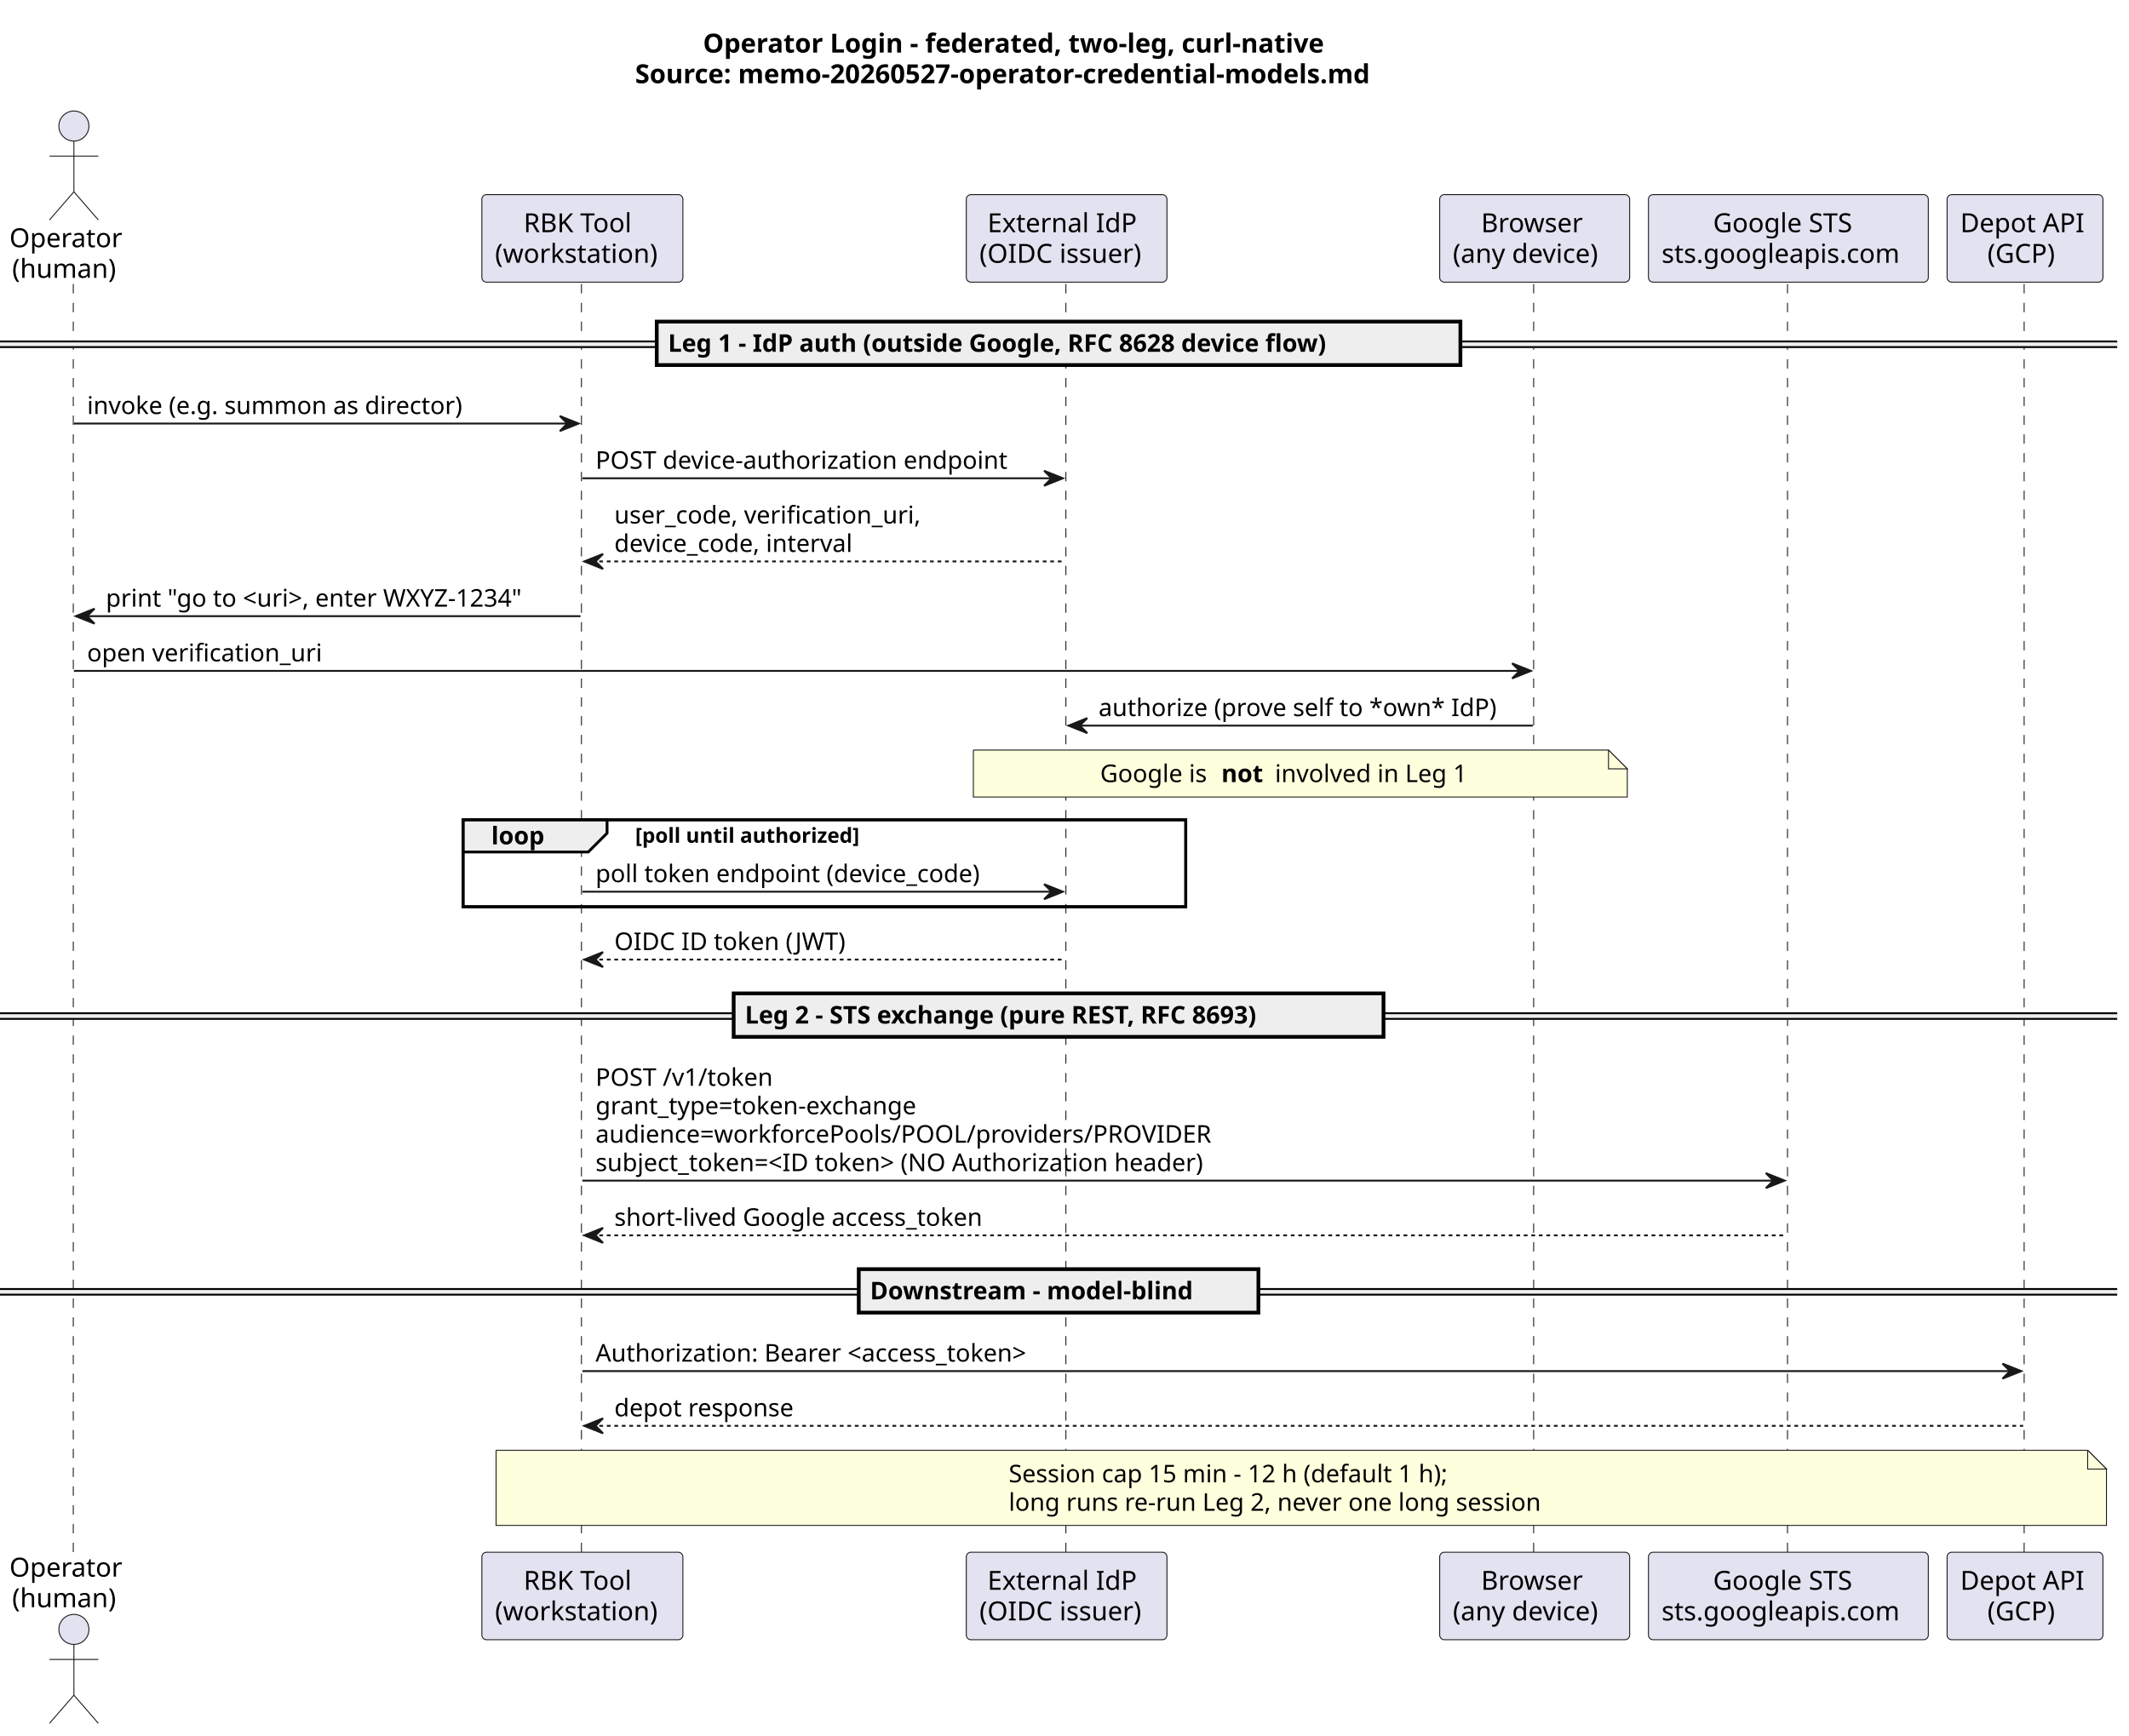
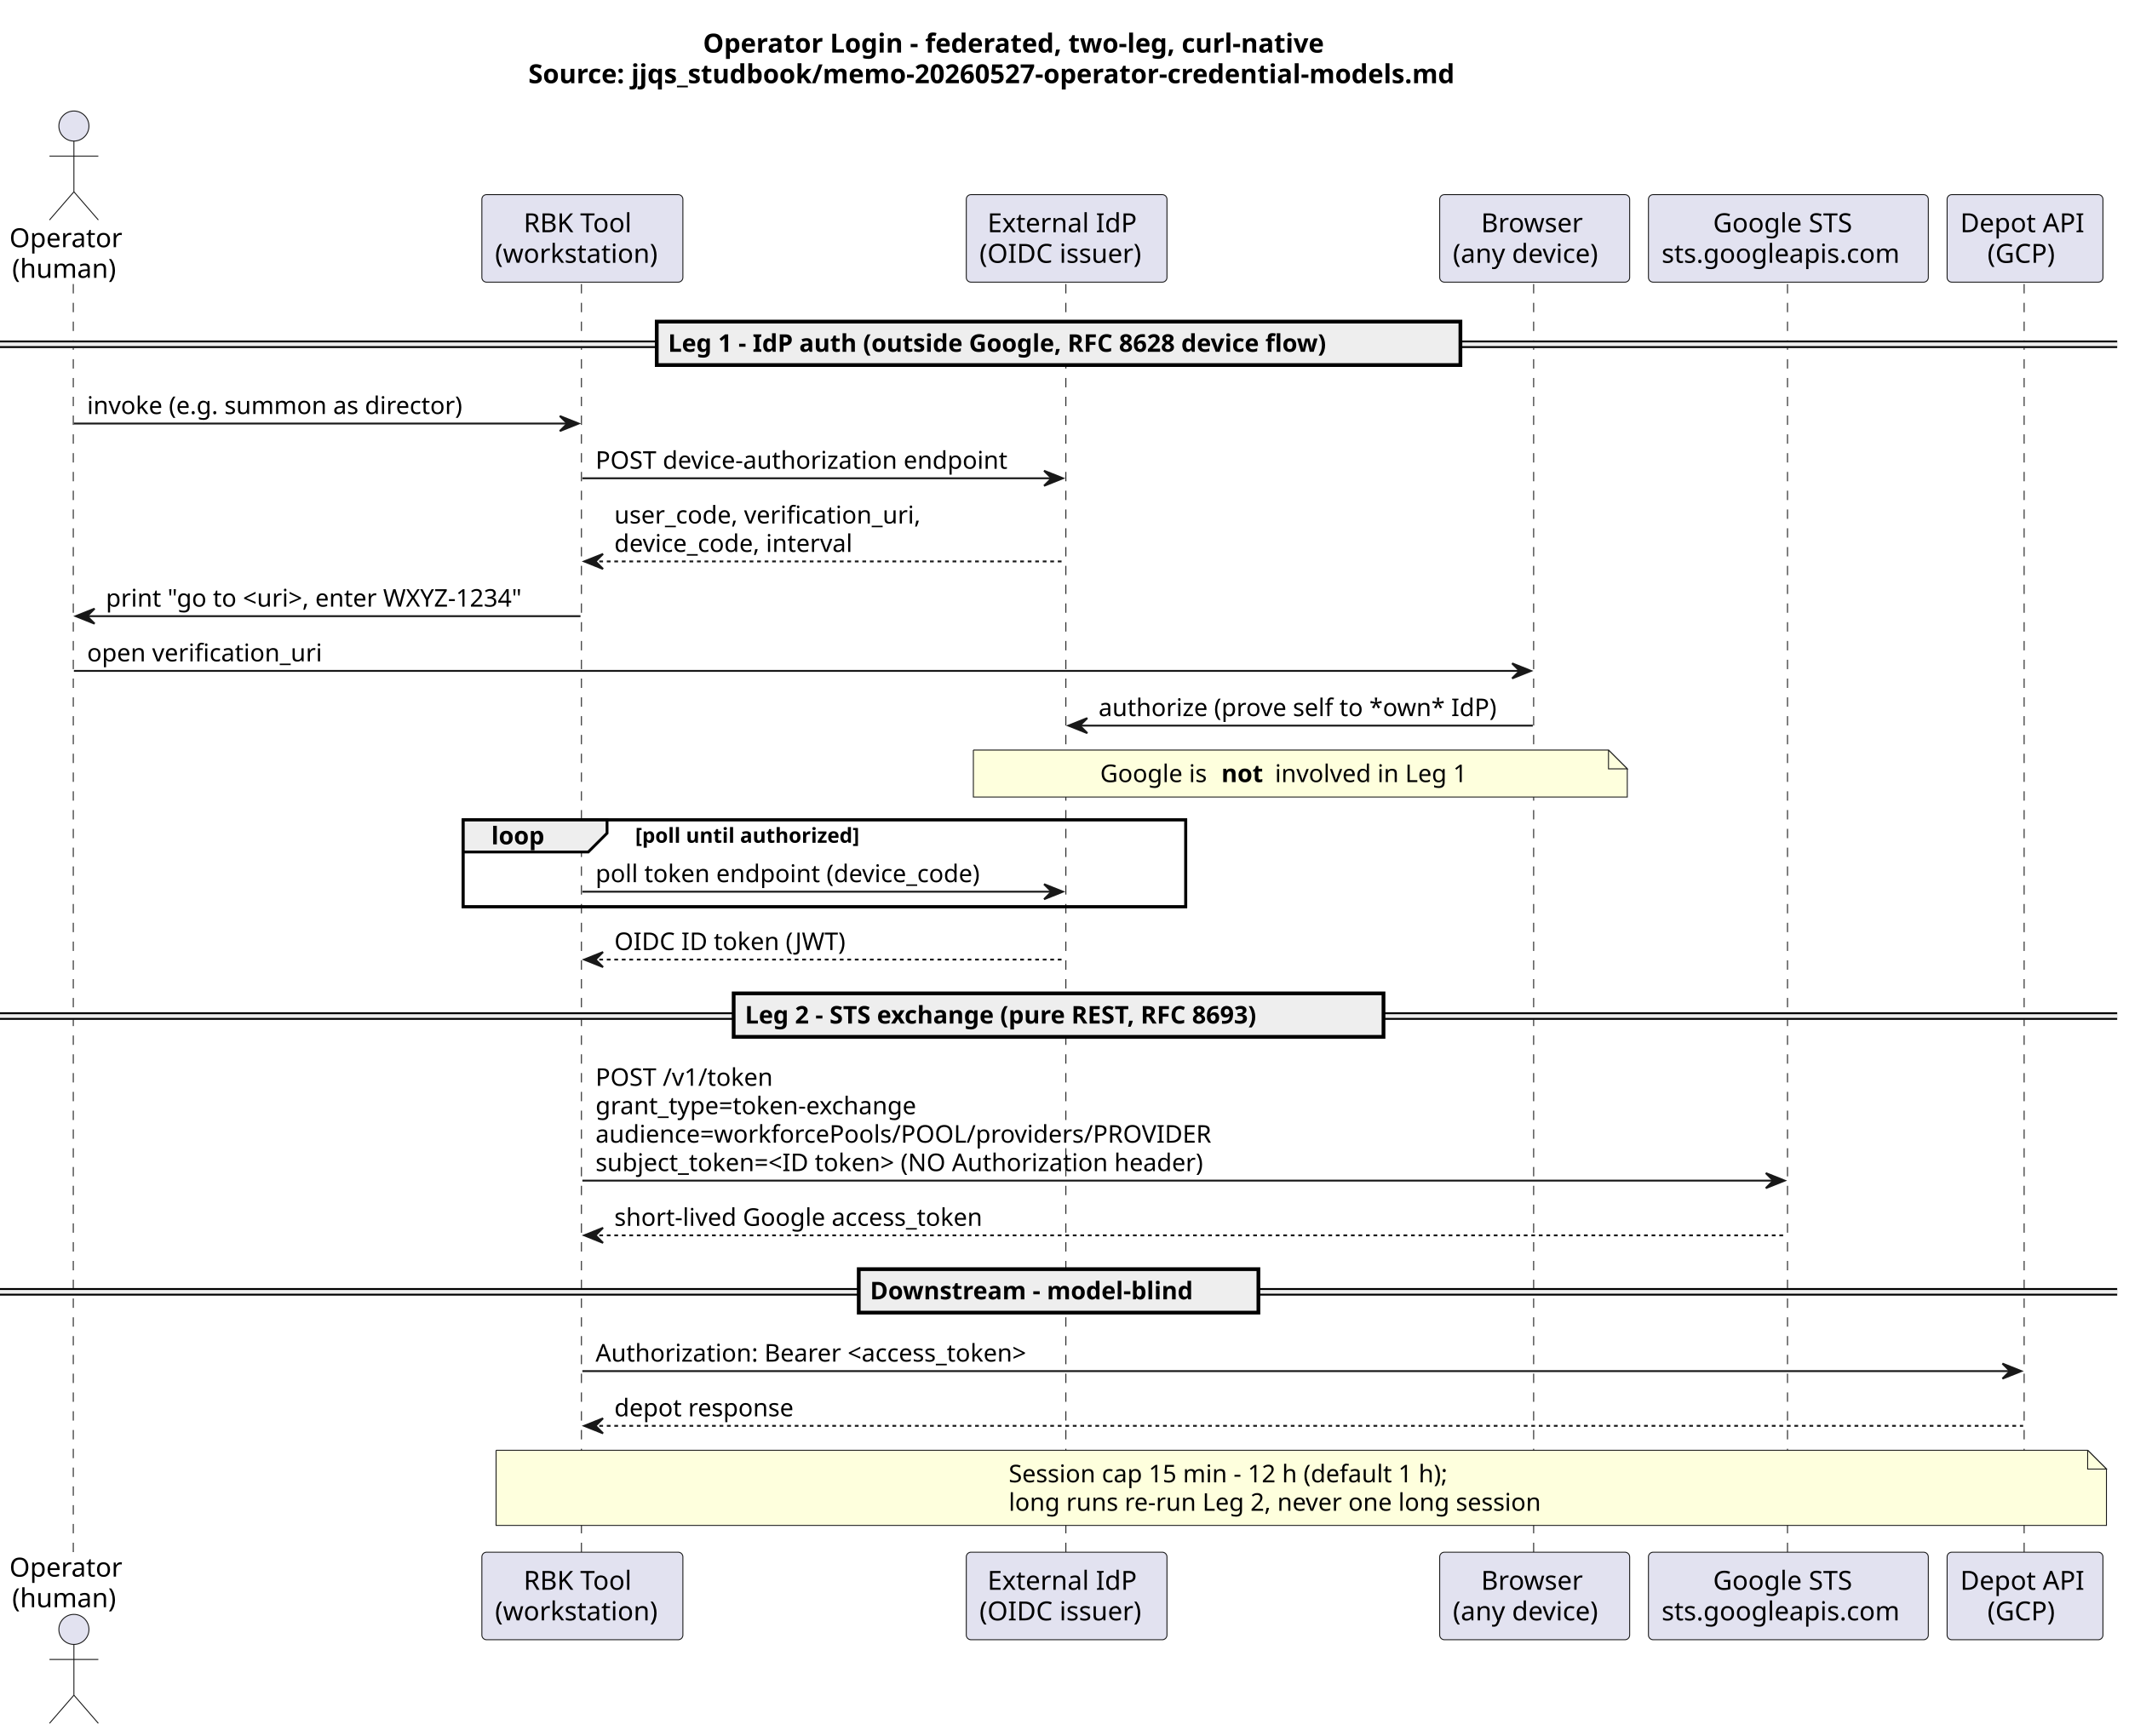
<svg xmlns="http://www.w3.org/2000/svg" contentStyleType="text/css" data-diagram-type="SEQUENCE" height="924px" preserveAspectRatio="none" style="width:1133px;height:924px;background:#FFFFFF;" version="1.1" viewBox="0 0 1133 924" width="1133px" zoomAndPan="magnify">
  <defs />
  <g>
    <text fill="#000000" font-family="sans-serif" font-size="14" font-weight="bold" lengthAdjust="spacing" textLength="377.467" x="374.115" y="27.995">Operator Login - federated, two-leg, curl-native</text>
-     <text fill="#000000" font-family="sans-serif" font-size="14" font-weight="bold" lengthAdjust="spacing" textLength="449.702" x="337.998" y="44.292">Source: memo-20260527-operator-credential-models.md</text>
+     <text fill="#000000" font-family="sans-serif" font-size="14" font-weight="bold" lengthAdjust="spacing" textLength="563.35" x="281.174" y="44.292">Source: jjqs_studbook/memo-20260527-operator-credential-models.md</text>
    <rect fill="none" height="46.266" style="stroke:#000000;stroke-width:1.5;" width="384.598" x="246.435" y="436.383" />
    <g class="participant-lifeline" data-entity-uid="part1" data-qualified-name="OP" id="part1-lifeline">
      <g>
        <rect fill="#000000" fill-opacity="0" height="676.055" width="8" x="35.333" y="151.188" />
        <line style="stroke:#181818;stroke-width:0.5;stroke-dasharray:5,5;" x1="39" x2="39" y1="151.188" y2="827.242" />
      </g>
    </g>
    <g class="participant-lifeline" data-entity-uid="part2" data-qualified-name="TOOL" id="part2-lifeline">
      <g>
        <rect fill="#000000" fill-opacity="0" height="676.055" width="8" x="305.926" y="151.188" />
        <line style="stroke:#181818;stroke-width:0.5;stroke-dasharray:5,5;" x1="309.435" x2="309.435" y1="151.188" y2="827.242" />
      </g>
    </g>
    <g class="participant-lifeline" data-entity-uid="part3" data-qualified-name="IDP" id="part3-lifeline">
      <g>
        <rect fill="#000000" fill-opacity="0" height="676.055" width="8" x="563.634" y="151.188" />
        <line style="stroke:#181818;stroke-width:0.5;stroke-dasharray:5,5;" x1="567.235" x2="567.235" y1="151.188" y2="827.242" />
      </g>
    </g>
    <g class="participant-lifeline" data-entity-uid="part4" data-qualified-name="BR" id="part4-lifeline">
      <g>
        <rect fill="#000000" fill-opacity="0" height="676.055" width="8" x="812.716" y="151.188" />
        <line style="stroke:#181818;stroke-width:0.5;stroke-dasharray:5,5;" x1="816.168" x2="816.168" y1="151.188" y2="827.242" />
      </g>
    </g>
    <g class="participant-lifeline" data-entity-uid="part5" data-qualified-name="STS" id="part5-lifeline">
      <g>
        <rect fill="#000000" fill-opacity="0" height="676.055" width="8" x="947.731" y="151.188" />
        <line style="stroke:#181818;stroke-width:0.5;stroke-dasharray:5,5;" x1="951.264" x2="951.264" y1="151.188" y2="827.242" />
      </g>
    </g>
    <g class="participant-lifeline" data-entity-uid="part6" data-qualified-name="GCP" id="part6-lifeline">
      <g>
        <rect fill="#000000" fill-opacity="0" height="676.055" width="8" x="1073.666" y="151.188" />
        <line style="stroke:#181818;stroke-width:0.5;stroke-dasharray:5,5;" x1="1077.199" x2="1077.199" y1="151.188" y2="827.242" />
      </g>
    </g>
    <g class="participant participant-head" data-entity-uid="part1" data-qualified-name="OP" id="part1-head">
      <text fill="#000000" font-family="sans-serif" font-size="14" lengthAdjust="spacing" textLength="62.665" x="5" y="131.589">Operator</text>
      <text fill="#000000" font-family="sans-serif" font-size="14" lengthAdjust="spacing" textLength="59.76" x="6.453" y="147.886">(human)</text>
      <ellipse cx="39.333" cy="67.094" fill="#E2E2F0" rx="8" ry="8" style="stroke:#181818;stroke-width:0.5;" />
      <path d="M39.333,75.094 L39.333,102.094 M26.332,83.094 L52.333,83.094 M39.333,102.094 L26.332,117.094 M39.333,102.094 L52.333,117.094" fill="none" style="stroke:#181818;stroke-width:0.5;" />
    </g>
    <g class="participant participant-tail" data-entity-uid="part1" data-qualified-name="OP" id="part1-tail">
      <text fill="#000000" font-family="sans-serif" font-size="14" lengthAdjust="spacing" textLength="62.665" x="5" y="839.237">Operator</text>
      <text fill="#000000" font-family="sans-serif" font-size="14" lengthAdjust="spacing" textLength="59.76" x="6.453" y="855.534">(human)</text>
      <ellipse cx="39.333" cy="867.336" fill="#E2E2F0" rx="8" ry="8" style="stroke:#181818;stroke-width:0.5;" />
      <path d="M39.333,875.336 L39.333,902.336 M26.332,883.336 L52.333,883.336 M39.333,902.336 L26.332,917.336 M39.333,902.336 L52.333,917.336" fill="none" style="stroke:#181818;stroke-width:0.5;" />
    </g>
    <g class="participant participant-head" data-entity-uid="part2" data-qualified-name="TOOL" id="part2-head">
      <rect fill="#E2E2F0" height="46.594" rx="2.5" ry="2.5" style="stroke:#181818;stroke-width:0.5;" width="106.982" x="256.435" y="103.594" />
      <text fill="#000000" font-family="sans-serif" font-size="14" lengthAdjust="spacing" textLength="62.535" x="278.659" y="123.589">RBK Tool</text>
      <text fill="#000000" font-family="sans-serif" font-size="14" lengthAdjust="spacing" textLength="92.982" x="263.435" y="139.886">(workstation)</text>
    </g>
    <g class="participant participant-tail" data-entity-uid="part2" data-qualified-name="TOOL" id="part2-tail">
      <rect fill="#E2E2F0" height="46.594" rx="2.5" ry="2.5" style="stroke:#181818;stroke-width:0.5;" width="106.982" x="256.435" y="826.242" />
      <text fill="#000000" font-family="sans-serif" font-size="14" lengthAdjust="spacing" textLength="62.535" x="278.659" y="846.237">RBK Tool</text>
      <text fill="#000000" font-family="sans-serif" font-size="14" lengthAdjust="spacing" textLength="92.982" x="263.435" y="862.534">(workstation)</text>
    </g>
    <g class="participant participant-head" data-entity-uid="part3" data-qualified-name="IDP" id="part3-head">
      <rect fill="#E2E2F0" height="46.594" rx="2.5" ry="2.5" style="stroke:#181818;stroke-width:0.5;" width="106.798" x="514.235" y="103.594" />
      <text fill="#000000" font-family="sans-serif" font-size="14" lengthAdjust="spacing" textLength="84.239" x="525.515" y="123.589">External IdP</text>
      <text fill="#000000" font-family="sans-serif" font-size="14" lengthAdjust="spacing" textLength="92.798" x="521.235" y="139.886">(OIDC issuer)</text>
    </g>
    <g class="participant participant-tail" data-entity-uid="part3" data-qualified-name="IDP" id="part3-tail">
      <rect fill="#E2E2F0" height="46.594" rx="2.5" ry="2.5" style="stroke:#181818;stroke-width:0.5;" width="106.798" x="514.235" y="826.242" />
      <text fill="#000000" font-family="sans-serif" font-size="14" lengthAdjust="spacing" textLength="84.239" x="525.515" y="846.237">External IdP</text>
      <text fill="#000000" font-family="sans-serif" font-size="14" lengthAdjust="spacing" textLength="92.798" x="521.235" y="862.534">(OIDC issuer)</text>
    </g>
    <g class="participant participant-head" data-entity-uid="part4" data-qualified-name="BR" id="part4-head">
      <rect fill="#E2E2F0" height="46.594" rx="2.5" ry="2.5" style="stroke:#181818;stroke-width:0.5;" width="101.097" x="766.168" y="103.594" />
      <text fill="#000000" font-family="sans-serif" font-size="14" lengthAdjust="spacing" textLength="57.039" x="788.196" y="123.589">Browser</text>
      <text fill="#000000" font-family="sans-serif" font-size="14" lengthAdjust="spacing" textLength="87.097" x="773.168" y="139.886">(any device)</text>
    </g>
    <g class="participant participant-tail" data-entity-uid="part4" data-qualified-name="BR" id="part4-tail">
      <rect fill="#E2E2F0" height="46.594" rx="2.5" ry="2.5" style="stroke:#181818;stroke-width:0.5;" width="101.097" x="766.168" y="826.242" />
      <text fill="#000000" font-family="sans-serif" font-size="14" lengthAdjust="spacing" textLength="57.039" x="788.196" y="846.237">Browser</text>
      <text fill="#000000" font-family="sans-serif" font-size="14" lengthAdjust="spacing" textLength="87.097" x="773.168" y="862.534">(any device)</text>
    </g>
    <g class="participant participant-head" data-entity-uid="part5" data-qualified-name="STS" id="part5-head">
      <rect fill="#E2E2F0" height="46.594" rx="2.5" ry="2.5" style="stroke:#181818;stroke-width:0.5;" width="148.935" x="877.264" y="103.594" />
      <text fill="#000000" font-family="sans-serif" font-size="14" lengthAdjust="spacing" textLength="80.144" x="911.659" y="123.589">Google STS</text>
      <text fill="#000000" font-family="sans-serif" font-size="14" lengthAdjust="spacing" textLength="134.935" x="884.264" y="139.886">sts.googleapis.com</text>
    </g>
    <g class="participant participant-tail" data-entity-uid="part5" data-qualified-name="STS" id="part5-tail">
      <rect fill="#E2E2F0" height="46.594" rx="2.5" ry="2.5" style="stroke:#181818;stroke-width:0.5;" width="148.935" x="877.264" y="826.242" />
      <text fill="#000000" font-family="sans-serif" font-size="14" lengthAdjust="spacing" textLength="80.144" x="911.659" y="846.237">Google STS</text>
      <text fill="#000000" font-family="sans-serif" font-size="14" lengthAdjust="spacing" textLength="134.935" x="884.264" y="862.534">sts.googleapis.com</text>
    </g>
    <g class="participant participant-head" data-entity-uid="part6" data-qualified-name="GCP" id="part6-head">
      <rect fill="#E2E2F0" height="46.594" rx="2.5" ry="2.5" style="stroke:#181818;stroke-width:0.5;" width="82.934" x="1036.199" y="103.594" />
      <text fill="#000000" font-family="sans-serif" font-size="14" lengthAdjust="spacing" textLength="68.934" x="1043.199" y="123.589">Depot API</text>
      <text fill="#000000" font-family="sans-serif" font-size="14" lengthAdjust="spacing" textLength="39.99" x="1057.67" y="139.886">(GCP)</text>
    </g>
    <g class="participant participant-tail" data-entity-uid="part6" data-qualified-name="GCP" id="part6-tail">
      <rect fill="#E2E2F0" height="46.594" rx="2.5" ry="2.5" style="stroke:#181818;stroke-width:0.5;" width="82.934" x="1036.199" y="826.242" />
      <text fill="#000000" font-family="sans-serif" font-size="14" lengthAdjust="spacing" textLength="68.934" x="1043.199" y="846.237">Depot API</text>
      <text fill="#000000" font-family="sans-serif" font-size="14" lengthAdjust="spacing" textLength="39.99" x="1057.67" y="862.534">(GCP)</text>
    </g>
    <rect fill="#EEEEEE" height="3" style="stroke:#EEEEEE;stroke-width:1;" width="1126.697" x="0" y="181.754" />
    <line style="stroke:#000000;stroke-width:1;" x1="0" x2="1126.697" y1="181.754" y2="181.754" />
    <line style="stroke:#000000;stroke-width:1;" x1="0" x2="1126.697" y1="184.754" y2="184.754" />
    <rect fill="#EEEEEE" height="23.133" style="stroke:#000000;stroke-width:2;" width="427.69" x="349.504" y="171.188" />
    <text fill="#000000" font-family="sans-serif" font-size="13" font-weight="bold" lengthAdjust="spacing" textLength="409.164" x="355.504" y="187.254">Leg 1 - IdP auth (outside Google, RFC 8628 device flow)</text>
    <g class="message" data-entity-1="part1" data-entity-2="part2" id="msg1">
      <polygon fill="#181818" points="297.926,221.453,307.926,225.453,297.926,229.453,301.926,225.453" style="stroke:#181818;stroke-width:1;" />
      <line style="stroke:#181818;stroke-width:1;" x1="39.333" x2="303.926" y1="225.453" y2="225.453" />
      <text fill="#000000" font-family="sans-serif" font-size="13" lengthAdjust="spacing" textLength="216.233" x="46.333" y="220.387">invoke (e.g. summon as director)</text>
    </g>
    <g class="message" data-entity-1="part2" data-entity-2="part3" id="msg2">
      <polygon fill="#181818" points="555.634,250.586,565.634,254.586,555.634,258.586,559.634,254.586" style="stroke:#181818;stroke-width:1;" />
      <line style="stroke:#181818;stroke-width:1;" x1="309.926" x2="561.634" y1="254.586" y2="254.586" />
      <text fill="#000000" font-family="sans-serif" font-size="13" lengthAdjust="spacing" textLength="233.708" x="316.926" y="249.52">POST device-authorization endpoint</text>
    </g>
    <g class="message" data-entity-1="part3" data-entity-2="part2" id="msg3">
      <polygon fill="#181818" points="320.926,294.852,310.926,298.852,320.926,302.852,316.926,298.852" style="stroke:#181818;stroke-width:1;" />
      <line style="stroke:#181818;stroke-width:1;stroke-dasharray:2,2;" x1="314.926" x2="566.634" y1="298.852" y2="298.852" />
      <text fill="#000000" font-family="sans-serif" font-size="13" lengthAdjust="spacing" textLength="175.151" x="326.926" y="278.653">user_code, verification_uri,</text>
      <text fill="#000000" font-family="sans-serif" font-size="13" lengthAdjust="spacing" textLength="138.379" x="326.926" y="293.786">device_code, interval</text>
    </g>
    <g class="message" data-entity-1="part2" data-entity-2="part1" id="msg4">
      <polygon fill="#181818" points="50.333,323.984,40.333,327.984,50.333,331.984,46.333,327.984" style="stroke:#181818;stroke-width:1;" />
      <line style="stroke:#181818;stroke-width:1;" x1="44.333" x2="308.926" y1="327.984" y2="327.984" />
      <text fill="#000000" font-family="sans-serif" font-size="13" lengthAdjust="spacing" textLength="246.594" x="56.333" y="322.918">print "go to &lt;uri&gt;, enter WXYZ-1234"</text>
    </g>
    <g class="message" data-entity-1="part1" data-entity-2="part4" id="msg5">
      <polygon fill="#181818" points="804.716,353.117,814.716,357.117,804.716,361.117,808.716,357.117" style="stroke:#181818;stroke-width:1;" />
      <line style="stroke:#181818;stroke-width:1;" x1="39.333" x2="810.716" y1="357.117" y2="357.117" />
      <text fill="#000000" font-family="sans-serif" font-size="13" lengthAdjust="spacing" textLength="133.123" x="46.333" y="352.051">open verification_uri</text>
    </g>
    <g class="message" data-entity-1="part4" data-entity-2="part3" id="msg6">
      <polygon fill="#181818" points="578.634,382.25,568.634,386.25,578.634,390.25,574.634,386.25" style="stroke:#181818;stroke-width:1;" />
      <line style="stroke:#181818;stroke-width:1;" x1="572.634" x2="815.716" y1="386.25" y2="386.25" />
      <text fill="#000000" font-family="sans-serif" font-size="13" lengthAdjust="spacing" textLength="225.082" x="584.634" y="381.184">authorize (prove self to *own* IdP)</text>
    </g>
    <path d="M518,399.25 L518,424.25 L866,424.25 L866,409.25 L856,399.25 L518,399.25" fill="#FEFFDD" style="stroke:#181818;stroke-width:0.5;" />
    <path d="M856,399.25 L856,409.25 L866,409.25 L856,399.25" fill="#FEFFDD" style="stroke:#181818;stroke-width:0.5;" />
    <text fill="#000000" font-family="sans-serif" font-size="13" lengthAdjust="spacing" textLength="60.36" x="585.47" y="416.317">Google is</text>
    <text fill="#000000" font-family="sans-serif" font-size="13" font-weight="bold" lengthAdjust="spacing" textLength="24.4" x="649.962" y="416.317">not</text>
    <text fill="#000000" font-family="sans-serif" font-size="13" lengthAdjust="spacing" textLength="111.065" x="678.494" y="416.317">involved in Leg 1</text>
    <path d="M246.435,436.383 L323.059,436.383 L323.059,443.516 L313.059,453.516 L246.435,453.516 L246.435,436.383" fill="#EEEEEE" style="stroke:#000000;stroke-width:1.5;" />
    <rect fill="none" height="46.266" style="stroke:#000000;stroke-width:1.5;" width="384.598" x="246.435" y="436.383" />
    <text fill="#000000" font-family="sans-serif" font-size="13" font-weight="bold" lengthAdjust="spacing" textLength="31.624" x="261.435" y="449.45">loop</text>
    <text fill="#000000" font-family="sans-serif" font-size="11" font-weight="bold" lengthAdjust="spacing" textLength="135.98" x="338.059" y="448.593">[poll until authorized]</text>
    <g class="message" data-entity-1="part2" data-entity-2="part3" id="msg7">
      <polygon fill="#181818" points="555.634,470.648,565.634,474.648,555.634,478.648,559.634,474.648" style="stroke:#181818;stroke-width:1;" />
      <line style="stroke:#181818;stroke-width:1;" x1="309.926" x2="561.634" y1="474.648" y2="474.648" />
      <text fill="#000000" font-family="sans-serif" font-size="13" lengthAdjust="spacing" textLength="220.981" x="316.926" y="469.582">poll token endpoint (device_code)</text>
    </g>
    <g class="message" data-entity-1="part3" data-entity-2="part2" id="msg8">
      <polygon fill="#181818" points="320.926,506.781,310.926,510.781,320.926,514.781,316.926,510.781" style="stroke:#181818;stroke-width:1;" />
      <line style="stroke:#181818;stroke-width:1;stroke-dasharray:2,2;" x1="314.926" x2="566.634" y1="510.781" y2="510.781" />
      <text fill="#000000" font-family="sans-serif" font-size="13" lengthAdjust="spacing" textLength="130.984" x="326.926" y="505.715">OIDC ID token (JWT)</text>
    </g>
    <rect fill="#EEEEEE" height="3" style="stroke:#EEEEEE;stroke-width:1;" width="1126.697" x="0" y="539.348" />
    <line style="stroke:#000000;stroke-width:1;" x1="0" x2="1126.697" y1="539.348" y2="539.348" />
    <line style="stroke:#000000;stroke-width:1;" x1="0" x2="1126.697" y1="542.348" y2="542.348" />
    <rect fill="#EEEEEE" height="23.133" style="stroke:#000000;stroke-width:2;" width="345.83" x="390.434" y="528.781" />
    <text fill="#000000" font-family="sans-serif" font-size="13" font-weight="bold" lengthAdjust="spacing" textLength="327.304" x="396.434" y="544.848">Leg 2 - STS exchange (pure REST, RFC 8693)</text>
    <g class="message" data-entity-1="part2" data-entity-2="part5" id="msg9">
      <polygon fill="#181818" points="939.731,624.445,949.731,628.445,939.731,632.445,943.731,628.445" style="stroke:#181818;stroke-width:1;" />
      <line style="stroke:#181818;stroke-width:1;" x1="309.926" x2="945.731" y1="628.445" y2="628.445" />
      <text fill="#000000" font-family="sans-serif" font-size="13" lengthAdjust="spacing" textLength="99.938" x="316.926" y="577.981">POST /v1/token</text>
      <text fill="#000000" font-family="sans-serif" font-size="13" lengthAdjust="spacing" textLength="186.374" x="316.926" y="593.114">grant_type=token-exchange</text>
      <text fill="#000000" font-family="sans-serif" font-size="13" lengthAdjust="spacing" textLength="345.954" x="316.926" y="608.247">audience=workforcePools/POOL/providers/PROVIDER</text>
      <text fill="#000000" font-family="sans-serif" font-size="13" lengthAdjust="spacing" textLength="357.405" x="316.926" y="623.379">subject_token=&lt;ID token&gt;  (NO Authorization header)</text>
    </g>
    <g class="message" data-entity-1="part5" data-entity-2="part2" id="msg10">
      <polygon fill="#181818" points="320.926,653.578,310.926,657.578,320.926,661.578,316.926,657.578" style="stroke:#181818;stroke-width:1;" />
      <line style="stroke:#181818;stroke-width:1;stroke-dasharray:2,2;" x1="314.926" x2="950.731" y1="657.578" y2="657.578" />
      <text fill="#000000" font-family="sans-serif" font-size="13" lengthAdjust="spacing" textLength="210.495" x="326.926" y="652.512">short-lived Google access_token</text>
    </g>
    <rect fill="#EEEEEE" height="3" style="stroke:#EEEEEE;stroke-width:1;" width="1126.697" x="0" y="686.144" />
    <line style="stroke:#000000;stroke-width:1;" x1="0" x2="1126.697" y1="686.144" y2="686.144" />
    <line style="stroke:#000000;stroke-width:1;" x1="0" x2="1126.697" y1="689.144" y2="689.144" />
    <rect fill="#EEEEEE" height="23.133" style="stroke:#000000;stroke-width:2;" width="212.688" x="457.005" y="675.578" />
    <text fill="#000000" font-family="sans-serif" font-size="13" font-weight="bold" lengthAdjust="spacing" textLength="194.162" x="463.005" y="691.645">Downstream - model-blind</text>
    <g class="message" data-entity-1="part2" data-entity-2="part6" id="msg11">
      <polygon fill="#181818" points="1065.666,725.844,1075.666,729.844,1065.666,733.844,1069.666,729.844" style="stroke:#181818;stroke-width:1;" />
      <line style="stroke:#181818;stroke-width:1;" x1="309.926" x2="1071.666" y1="729.844" y2="729.844" />
      <text fill="#000000" font-family="sans-serif" font-size="13" lengthAdjust="spacing" textLength="252.192" x="316.926" y="724.778">Authorization: Bearer &lt;access_token&gt;</text>
    </g>
    <g class="message" data-entity-1="part6" data-entity-2="part2" id="msg12">
      <polygon fill="#181818" points="320.926,754.977,310.926,758.977,320.926,762.977,316.926,758.977" style="stroke:#181818;stroke-width:1;" />
      <line style="stroke:#181818;stroke-width:1;stroke-dasharray:2,2;" x1="314.926" x2="1076.666" y1="758.977" y2="758.977" />
      <text fill="#000000" font-family="sans-serif" font-size="13" lengthAdjust="spacing" textLength="101.017" x="326.926" y="753.911">depot response</text>
    </g>
    <path d="M264,771.977 L264,811.977 L1121,811.977 L1121,781.977 L1111,771.977 L264,771.977" fill="#FEFFDD" style="stroke:#181818;stroke-width:0.5;" />
    <path d="M1111,771.977 L1111,781.977 L1121,781.977 L1111,771.977" fill="#FEFFDD" style="stroke:#181818;stroke-width:0.5;" />
    <text fill="#000000" font-family="sans-serif" font-size="13" lengthAdjust="spacing" textLength="257.461" x="536.795" y="789.043">Session cap 15 min - 12 h (default 1 h);</text>
    <text fill="#000000" font-family="sans-serif" font-size="13" lengthAdjust="spacing" textLength="303.107" x="536.795" y="804.176">long runs re-run Leg 2, never one long session</text>
  </g>
</svg>
